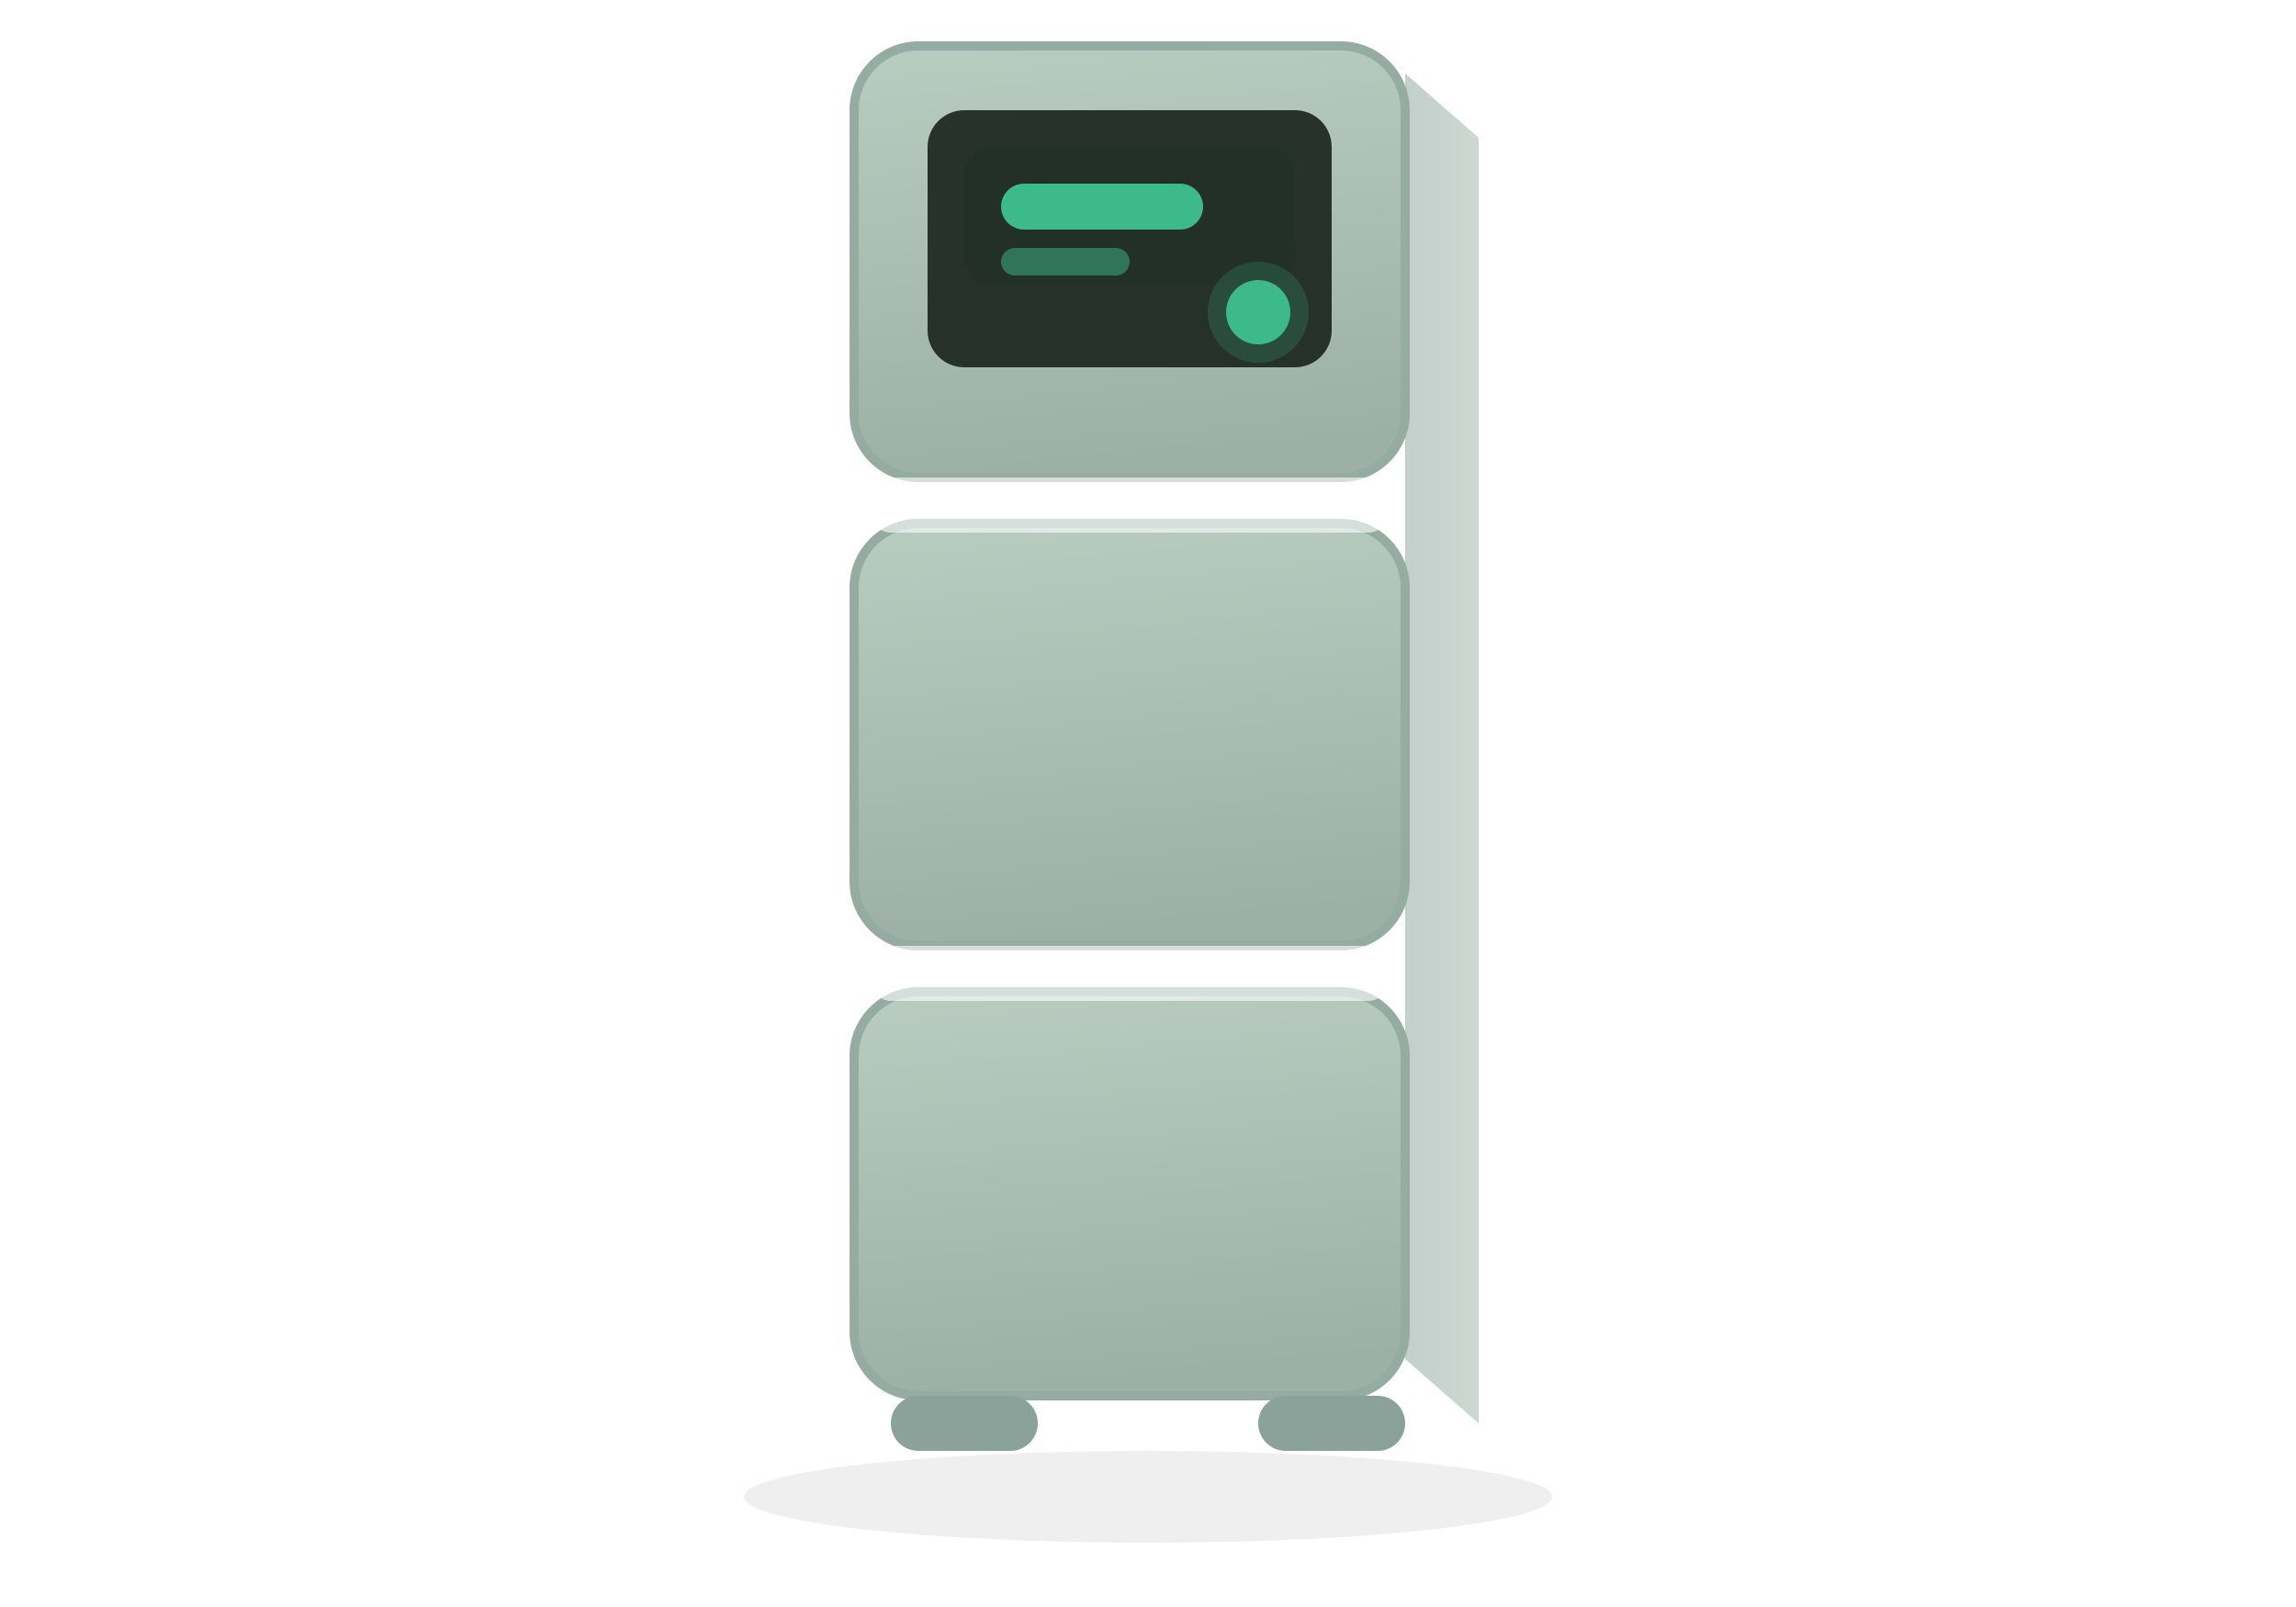
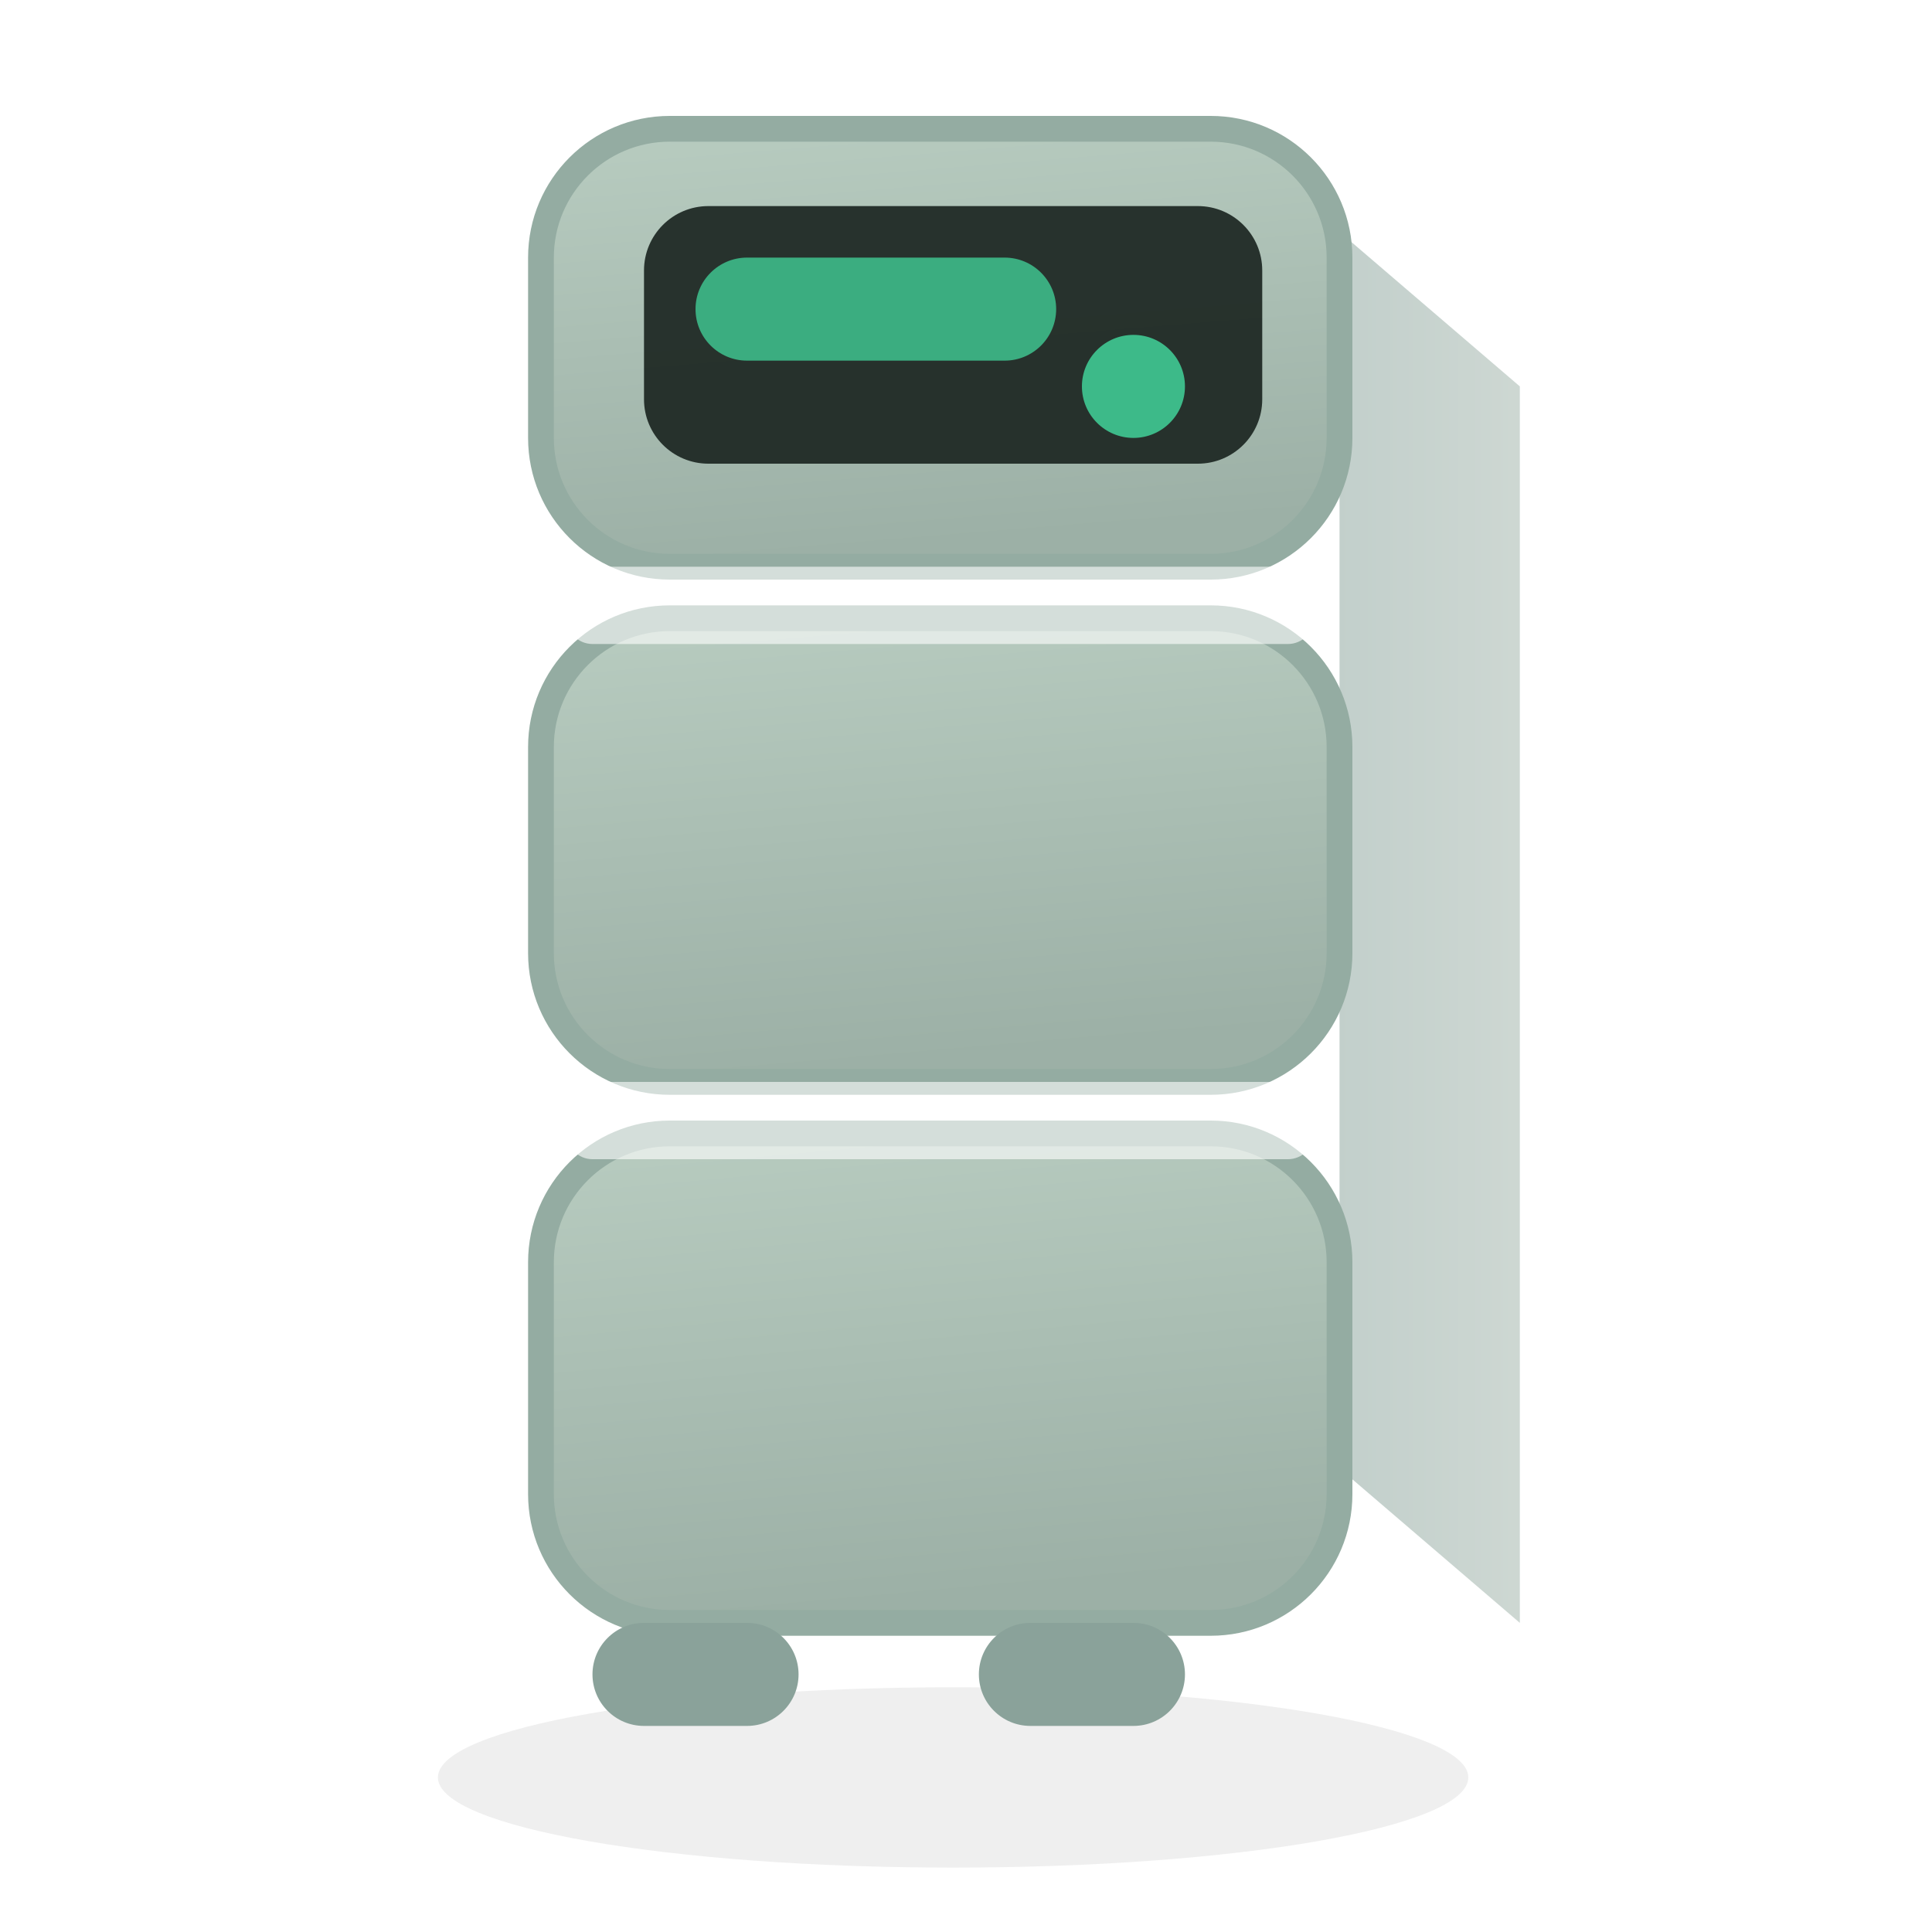
- <svg xmlns="http://www.w3.org/2000/svg" viewBox="0 0 250 175" width="250" height="175">
+ <svg xmlns="http://www.w3.org/2000/svg" viewBox="0 0 75 75" width="75" height="75">
  <defs>
-     <linearGradient id="tower" x1="0" y1="0" x2="0.12" y2="1">
+     <linearGradient id="tower" x1="0" y1="0" x2="0.15" y2="1">
      <stop offset="0%" stop-color="#b8ccc0" />
      <stop offset="100%" stop-color="#9cb0a6" />
    </linearGradient>
    <linearGradient id="side" x1="0" y1="0" x2="1" y2="0">
      <stop offset="0%" stop-color="#86a098" />
      <stop offset="100%" stop-color="#9cb0a6" />
    </linearGradient>
  </defs>
-   <rect width="250" height="175" fill="#ffffff" />
-   <ellipse cx="125" cy="163" rx="44" ry="5" fill="#00000010" />
-   <path d="M153 8 L161 15 L161 155 L153 148 Z" fill="url(#side)" opacity="0.5" />
-   <rect x="93" y="5" width="60" height="47" rx="7" fill="url(#tower)" stroke="#94aca2" stroke-width="1" />
-   <rect x="93" y="57" width="60" height="46" rx="7" fill="url(#tower)" stroke="#94aca2" stroke-width="1" />
-   <rect x="93" y="108" width="60" height="44" rx="7" fill="url(#tower)" stroke="#94aca2" stroke-width="1" />
-   <rect x="95" y="52" width="56" height="6" rx="2" fill="#ffffff" opacity="0.6" />
-   <rect x="95" y="103" width="56" height="6" rx="2" fill="#ffffff" opacity="0.6" />
-   <rect x="101" y="12" width="44" height="28" rx="4" fill="#18221e" opacity="0.9" />
-   <rect x="105" y="16" width="36" height="15" rx="3" fill="#223028" />
-   <rect x="109" y="20" width="22" height="5" rx="2.5" fill="#3DBA89" />
-   <rect x="109" y="27" width="14" height="3" rx="1.5" fill="#3DBA89" opacity="0.5" />
-   <circle cx="137" cy="34" r="3.5" fill="#3DBA89" />
-   <circle cx="137" cy="34" r="5.5" fill="#3DBA89" opacity="0.2" />
-   <rect x="97" cy="152" y="152" width="16" height="6" rx="3" fill="#8aa29a" />
-   <rect x="137" cy="152" y="152" width="16" height="6" rx="3" fill="#8aa29a" />
+   <rect width="75" height="75" fill="#ffffff" />
+   <ellipse cx="37" cy="69" rx="20" ry="3.5" fill="#00000010" />
+   <path d="M52 9 L59 15 L59 63 L52 57 Z" fill="url(#side)" opacity="0.5" />
+   <rect x="21" y="44" width="31" height="19" rx="5" fill="url(#tower)" stroke="#94aca2" stroke-width="1" />
+   <rect x="21" y="24" width="31" height="18" rx="5" fill="url(#tower)" stroke="#94aca2" stroke-width="1" />
+   <rect x="21" y="5" width="31" height="17" rx="5" fill="url(#tower)" stroke="#94aca2" stroke-width="1" />
+   <rect x="22" y="22" width="29" height="3" rx="1" fill="#ffffff" opacity="0.6" />
+   <rect x="22" y="42" width="29" height="3" rx="1" fill="#ffffff" opacity="0.6" />
+   <rect x="25" y="8" width="24" height="10" rx="2.5" fill="#18221e" opacity="0.9" />
+   <rect x="27" y="10" width="14" height="4" rx="2" fill="#3DBA89" opacity="0.9" />
+   <circle cx="44" cy="15" r="2" fill="#3DBA89" />
+   <rect x="23" y="63" width="8" height="4" rx="2" fill="#8aa29a" />
+   <rect x="38" y="63" width="8" height="4" rx="2" fill="#8aa29a" />
</svg>
